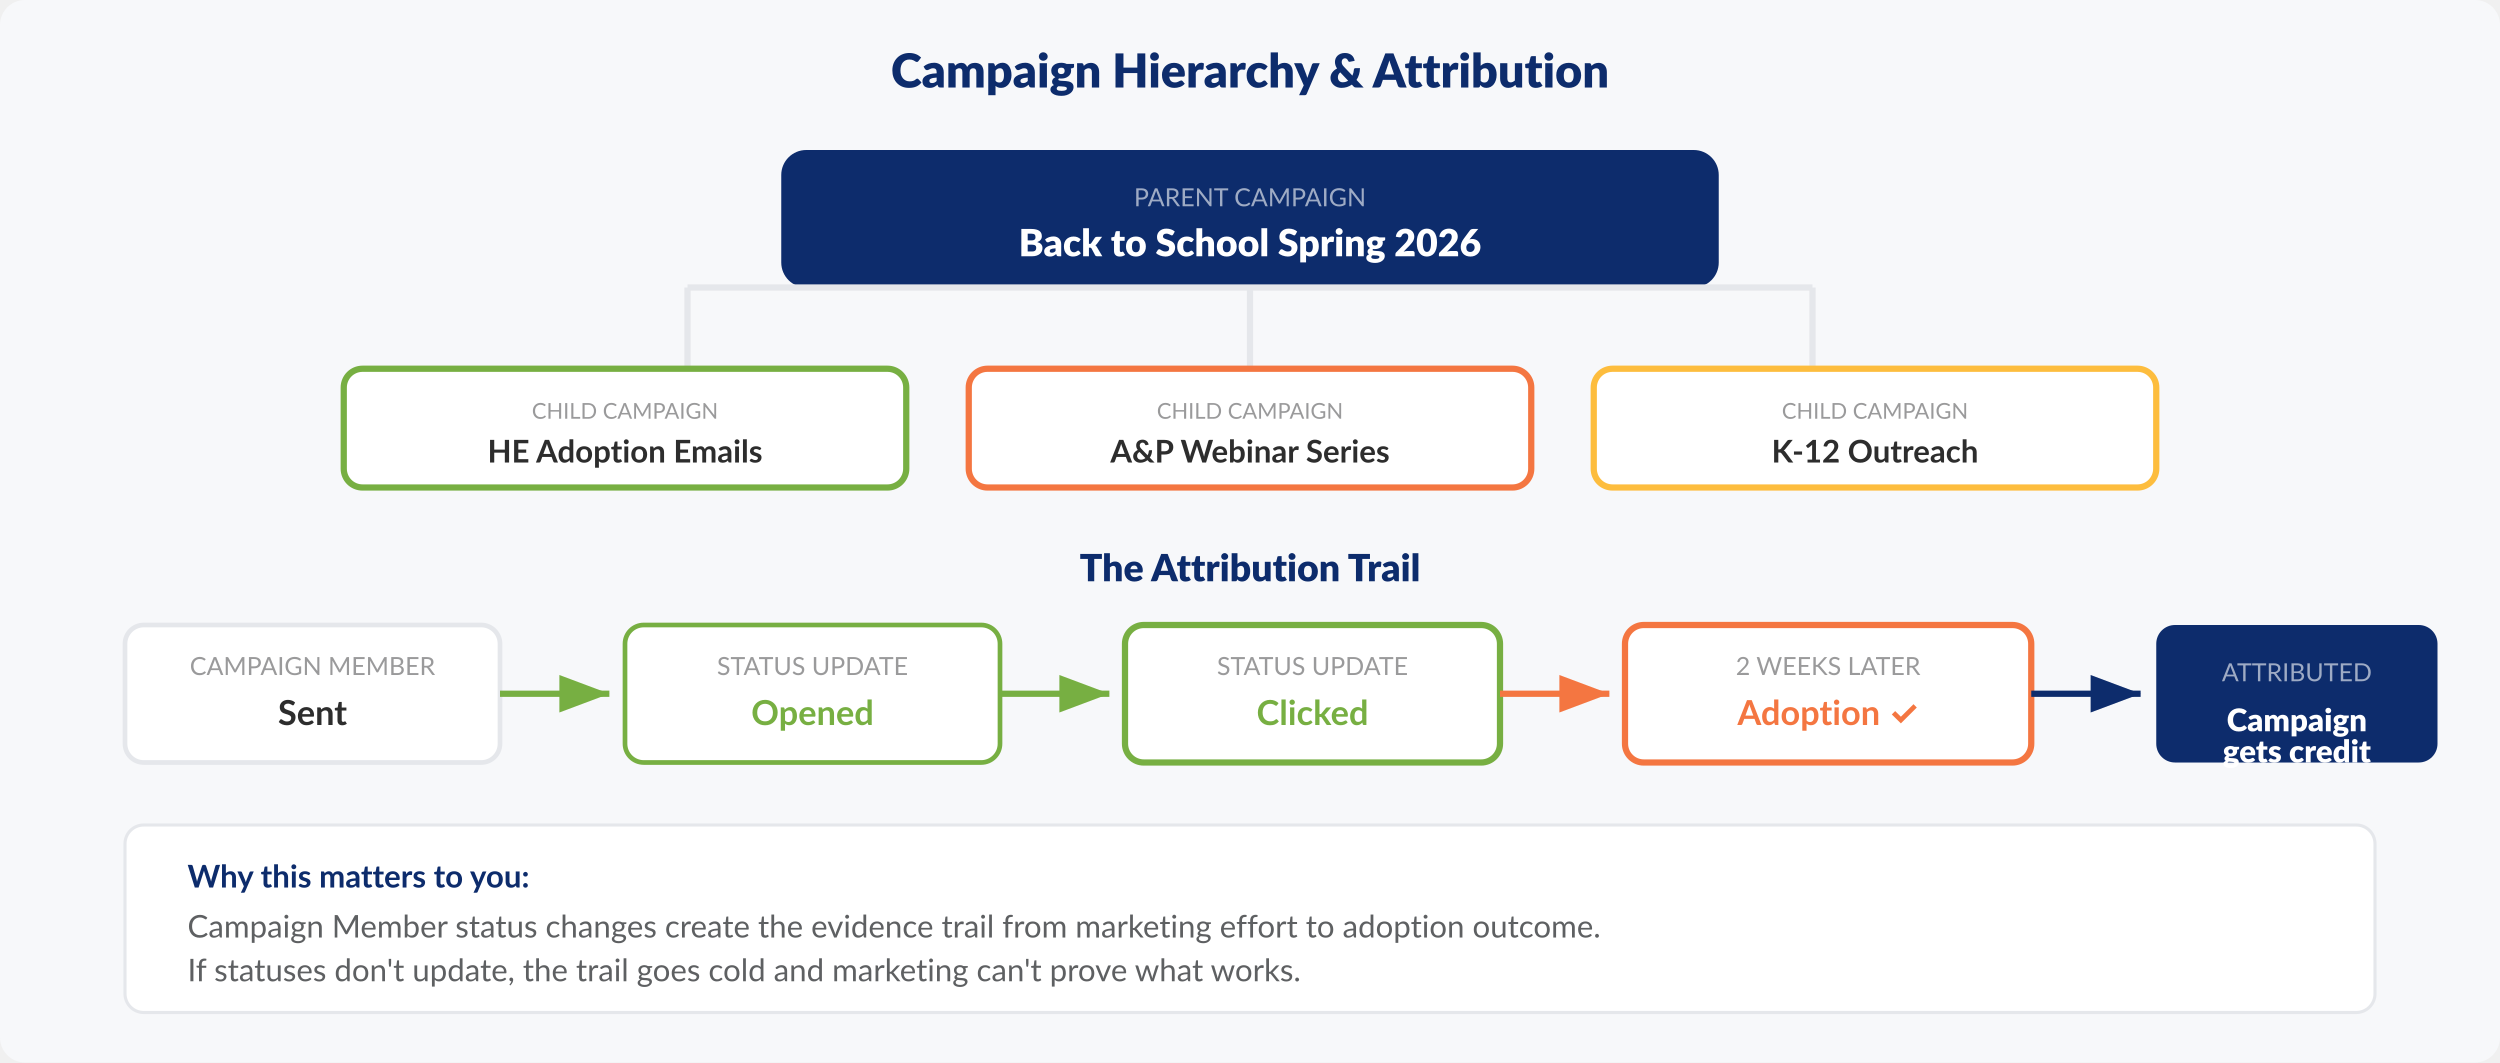
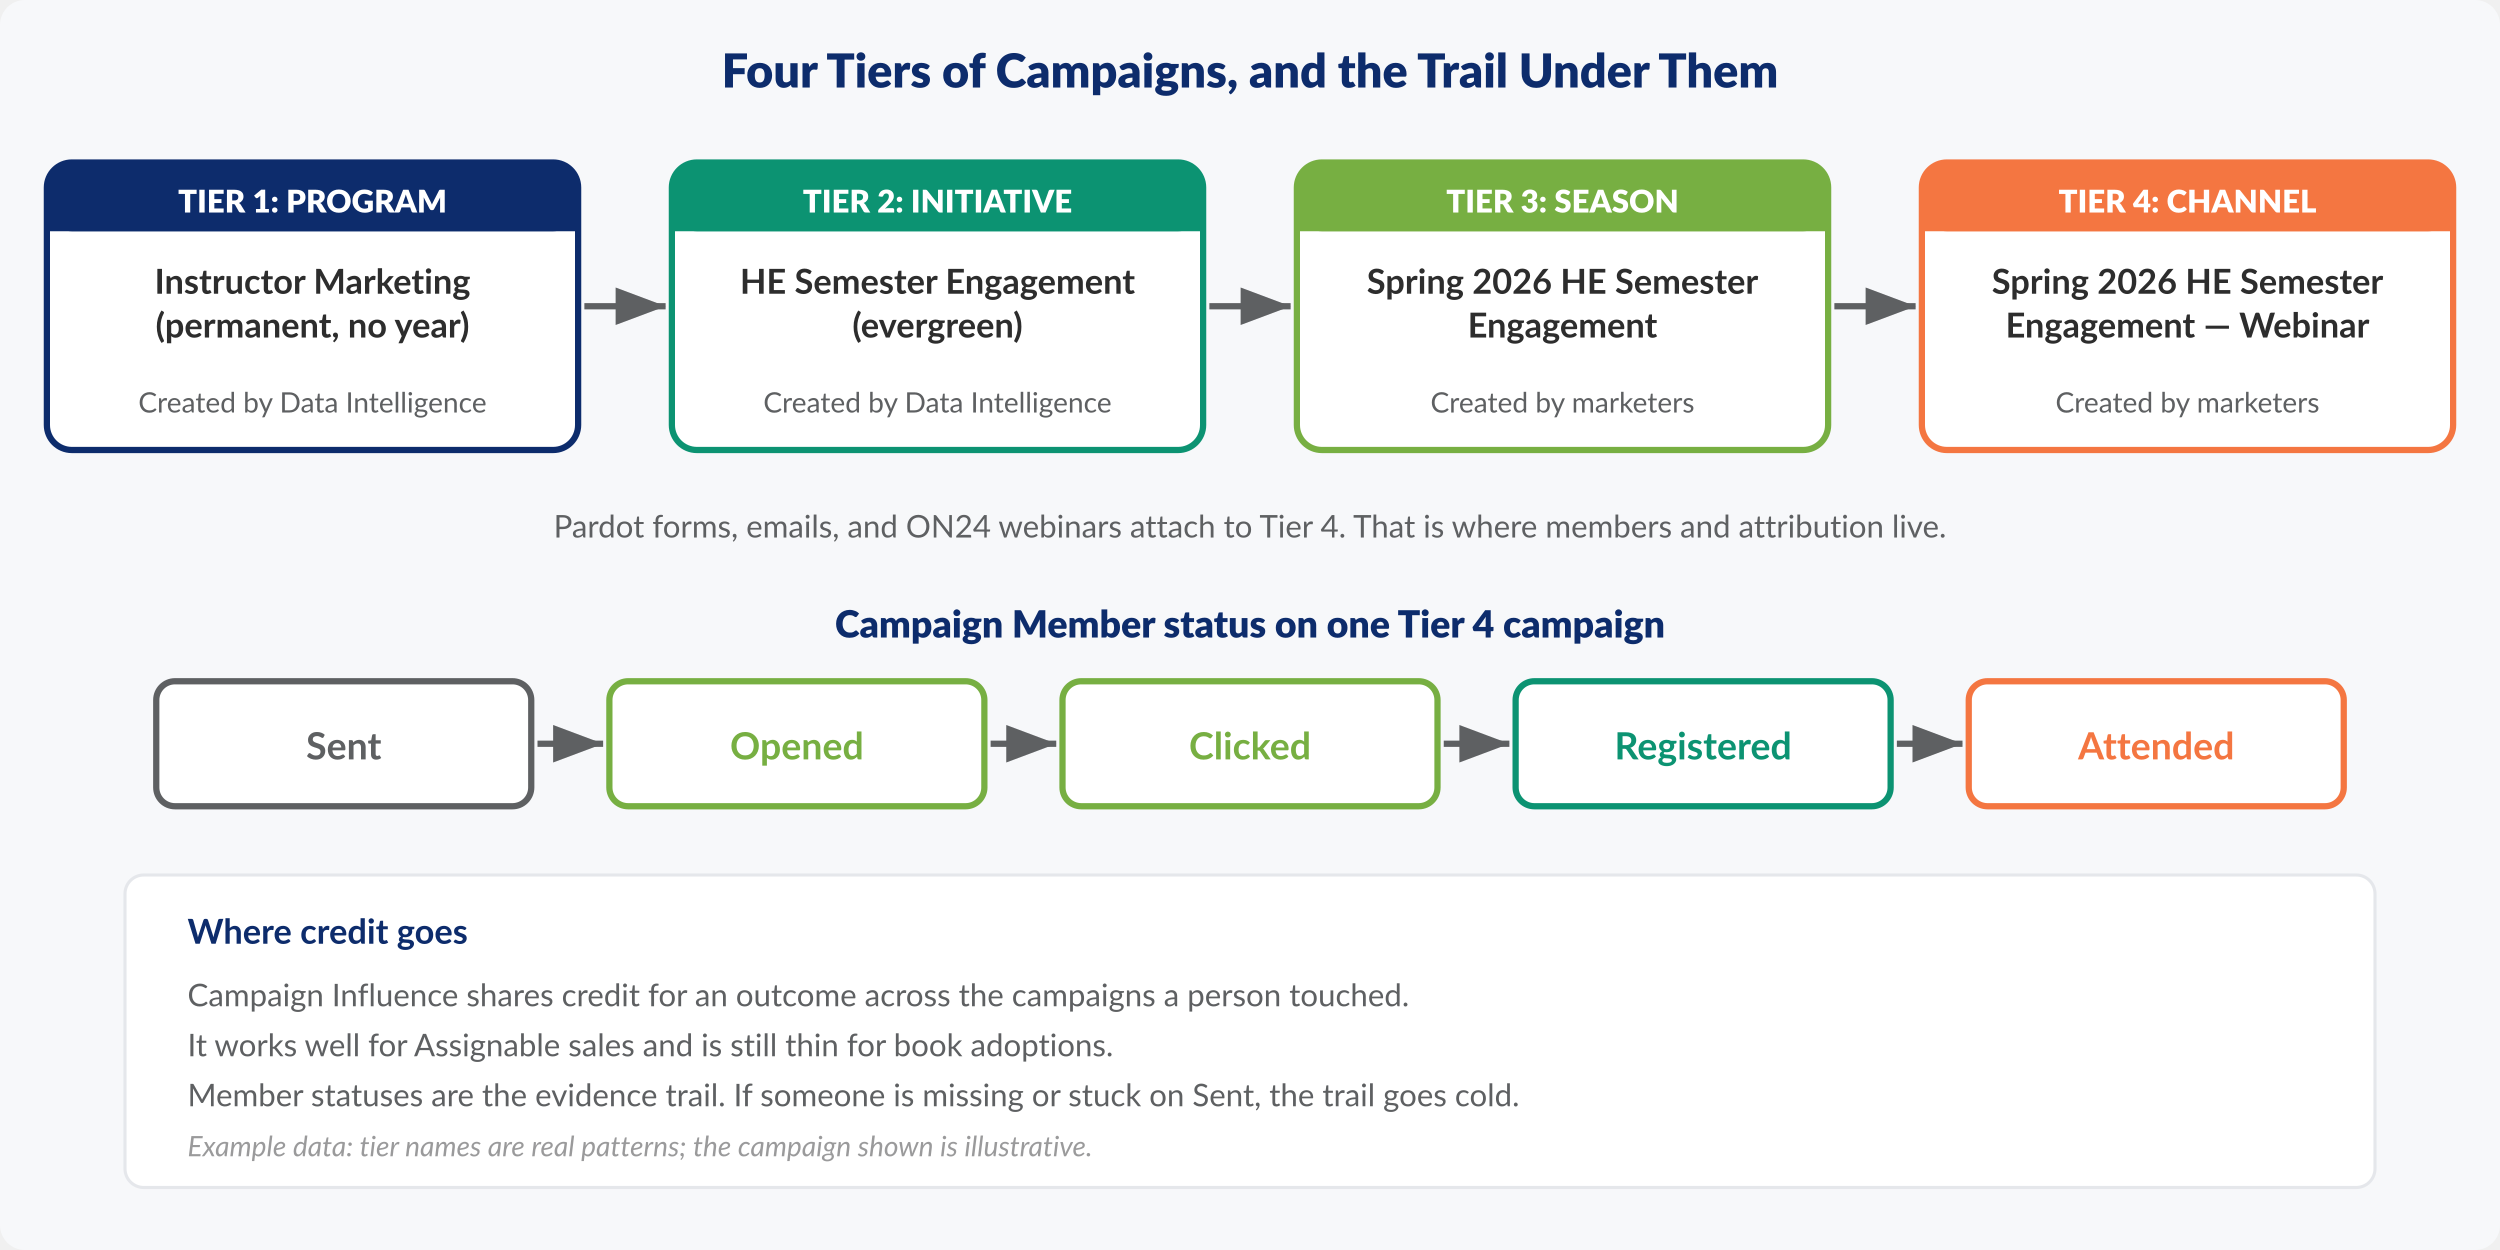
- <svg xmlns="http://www.w3.org/2000/svg" viewBox="0 0 800 340" font-family="Lato, -apple-system, sans-serif">
-   <rect width="800" height="340" fill="#F7F8FA" rx="8" />
-   <text x="400" y="28" fill="#0D2C6C" font-size="15" font-weight="900" text-anchor="middle">Campaign Hierarchy &amp; Attribution</text>
-   <rect x="250" y="48" width="300" height="44" rx="8" fill="#0D2C6C" />
-   <text x="400" y="66" fill="rgba(255,255,255,0.6)" font-size="8" text-anchor="middle">PARENT CAMPAIGN</text>
-   <text x="400" y="82" fill="#fff" font-size="12" font-weight="900" text-anchor="middle">Back to School Spring 2026</text>
-   <line x1="220" y1="92" x2="220" y2="118" stroke="#E5E7EB" stroke-width="2" />
-   <line x1="400" y1="92" x2="400" y2="118" stroke="#E5E7EB" stroke-width="2" />
-   <line x1="580" y1="92" x2="580" y2="118" stroke="#E5E7EB" stroke-width="2" />
-   <line x1="220" y1="92" x2="580" y2="92" stroke="#E5E7EB" stroke-width="2" />
-   <rect x="110" y="118" width="180" height="38" rx="6" fill="#fff" stroke="#77AF42" stroke-width="2" />
-   <text x="200" y="134" fill="#9A9A9B" font-size="7" text-anchor="middle">CHILD CAMPAIGN</text>
-   <text x="200" y="148" fill="#2d2d2d" font-size="10" font-weight="700" text-anchor="middle">HE Adoption Emails</text>
-   <rect x="310" y="118" width="180" height="38" rx="6" fill="#fff" stroke="#F47641" stroke-width="2" />
-   <text x="400" y="134" fill="#9A9A9B" font-size="7" text-anchor="middle">CHILD CAMPAIGN</text>
-   <text x="400" y="148" fill="#2d2d2d" font-size="10" font-weight="700" text-anchor="middle">A&amp;P Webinar Series</text>
-   <rect x="510" y="118" width="180" height="38" rx="6" fill="#fff" stroke="#FDBD3E" stroke-width="2" />
-   <text x="600" y="134" fill="#9A9A9B" font-size="7" text-anchor="middle">CHILD CAMPAIGN</text>
-   <text x="600" y="148" fill="#2d2d2d" font-size="10" font-weight="700" text-anchor="middle">K-12 Outreach</text>
-   <text x="400" y="186" fill="#0D2C6C" font-size="12" font-weight="900" text-anchor="middle">The Attribution Trail</text>
-   <rect x="40" y="200" width="120" height="44" rx="6" fill="#fff" stroke="#E5E7EB" stroke-width="1.5" />
-   <text x="100" y="216" fill="#9A9A9B" font-size="8" text-anchor="middle">CAMPAIGN MEMBER</text>
-   <text x="100" y="232" fill="#2d2d2d" font-size="11" font-weight="700" text-anchor="middle">Sent</text>
-   <line x1="160" y1="222" x2="195" y2="222" stroke="#77AF42" stroke-width="2" marker-end="url(#attrArr)" />
-   <rect x="200" y="200" width="120" height="44" rx="6" fill="#fff" stroke="#77AF42" stroke-width="1.5" />
-   <text x="260" y="216" fill="#9A9A9B" font-size="8" text-anchor="middle">STATUS UPDATE</text>
-   <text x="260" y="232" fill="#77AF42" font-size="11" font-weight="700" text-anchor="middle">Opened</text>
-   <line x1="320" y1="222" x2="355" y2="222" stroke="#77AF42" stroke-width="2" marker-end="url(#attrArr)" />
-   <rect x="360" y="200" width="120" height="44" rx="6" fill="#fff" stroke="#77AF42" stroke-width="2" />
-   <text x="420" y="216" fill="#9A9A9B" font-size="8" text-anchor="middle">STATUS UPDATE</text>
-   <text x="420" y="232" fill="#77AF42" font-size="11" font-weight="700" text-anchor="middle">Clicked</text>
-   <line x1="480" y1="222" x2="515" y2="222" stroke="#F47641" stroke-width="2" marker-end="url(#attrArrO)" />
-   <rect x="520" y="200" width="130" height="44" rx="6" fill="#fff" stroke="#F47641" stroke-width="2" />
-   <text x="585" y="216" fill="#9A9A9B" font-size="8" text-anchor="middle">2 WEEKS LATER</text>
-   <text x="585" y="232" fill="#F47641" font-size="11" font-weight="700" text-anchor="middle">Adoption ✓</text>
-   <line x1="650" y1="222" x2="685" y2="222" stroke="#0D2C6C" stroke-width="2" marker-end="url(#attrArrB)" />
-   <rect x="690" y="200" width="90" height="44" rx="6" fill="#0D2C6C" />
-   <text x="735" y="218" fill="rgba(255,255,255,0.6)" font-size="8" text-anchor="middle">ATTRIBUTED</text>
-   <text x="735" y="234" fill="#fff" font-size="10" font-weight="900" text-anchor="middle">Campaign</text>
-   <text x="735" y="244" fill="#fff" font-size="10" font-weight="900" text-anchor="middle">gets credit</text>
-   <rect x="40" y="264" width="720" height="60" rx="6" fill="#fff" stroke="#E5E7EB" stroke-width="1" />
-   <text x="60" y="284" fill="#0D2C6C" font-size="10" font-weight="700">Why this matters to you:</text>
-   <text x="60" y="300" fill="#5E6062" font-size="10">Campaign Member status changes create the evidence trail from marketing effort to adoption outcome.</text>
-   <text x="60" y="314" fill="#5E6062" font-size="10">If statuses don't update, the trail goes cold and marketing can't prove what works.</text>
+ <svg xmlns="http://www.w3.org/2000/svg" viewBox="0 0 800 400" font-family="Lato, -apple-system, sans-serif">
+   <rect width="800" height="400" fill="#F7F8FA" rx="8" />
+   <text x="400" y="28" fill="#0D2C6C" font-size="15" font-weight="900" text-anchor="middle">Four Tiers of Campaigns, and the Trail Under Them</text>
+   <rect x="15" y="52" width="170" height="92" rx="8" fill="#fff" stroke="#0D2C6C" stroke-width="2" />
+   <rect x="15" y="52" width="170" height="22" rx="8" fill="#0D2C6C" />
+   <rect x="15" y="64" width="170" height="10" fill="#0D2C6C" />
+   <text x="100" y="68" fill="#fff" font-size="10" font-weight="900" text-anchor="middle">TIER 1: PROGRAM</text>
+   <text x="100" y="94" fill="#2d2d2d" font-size="11" font-weight="700" text-anchor="middle">Instructor Marketing</text>
+   <text x="100" y="108" fill="#2d2d2d" font-size="11" font-weight="700" text-anchor="middle">(permanent, no year)</text>
+   <text x="100" y="132" fill="#5E6062" font-size="9" text-anchor="middle">Created by Data Intelligence</text>
+   <rect x="215" y="52" width="170" height="92" rx="8" fill="#fff" stroke="#0C9372" stroke-width="2" />
+   <rect x="215" y="52" width="170" height="22" rx="8" fill="#0C9372" />
+   <rect x="215" y="64" width="170" height="10" fill="#0C9372" />
+   <text x="300" y="68" fill="#fff" font-size="10" font-weight="900" text-anchor="middle">TIER 2: INITIATIVE</text>
+   <text x="300" y="94" fill="#2d2d2d" font-size="11" font-weight="700" text-anchor="middle">HE Semester Engagement</text>
+   <text x="300" y="108" fill="#2d2d2d" font-size="11" font-weight="700" text-anchor="middle">(evergreen)</text>
+   <text x="300" y="132" fill="#5E6062" font-size="9" text-anchor="middle">Created by Data Intelligence</text>
+   <rect x="415" y="52" width="170" height="92" rx="8" fill="#fff" stroke="#77AF42" stroke-width="2" />
+   <rect x="415" y="52" width="170" height="22" rx="8" fill="#77AF42" />
+   <rect x="415" y="64" width="170" height="10" fill="#77AF42" />
+   <text x="500" y="68" fill="#fff" font-size="10" font-weight="900" text-anchor="middle">TIER 3: SEASON</text>
+   <text x="500" y="94" fill="#2d2d2d" font-size="11" font-weight="700" text-anchor="middle">Spring 2026 HE Semester</text>
+   <text x="500" y="108" fill="#2d2d2d" font-size="11" font-weight="700" text-anchor="middle">Engagement</text>
+   <text x="500" y="132" fill="#5E6062" font-size="9" text-anchor="middle">Created by marketers</text>
+   <rect x="615" y="52" width="170" height="92" rx="8" fill="#fff" stroke="#F47641" stroke-width="2" />
+   <rect x="615" y="52" width="170" height="22" rx="8" fill="#F47641" />
+   <rect x="615" y="64" width="170" height="10" fill="#F47641" />
+   <text x="700" y="68" fill="#fff" font-size="10" font-weight="900" text-anchor="middle">TIER 4: CHANNEL</text>
+   <text x="700" y="94" fill="#2d2d2d" font-size="11" font-weight="700" text-anchor="middle">Spring 2026 HE Semester</text>
+   <text x="700" y="108" fill="#2d2d2d" font-size="11" font-weight="700" text-anchor="middle">Engagement — Webinar</text>
+   <text x="700" y="132" fill="#5E6062" font-size="9" text-anchor="middle">Created by marketers</text>
+   <line x1="187" y1="98" x2="213" y2="98" stroke="#5E6062" stroke-width="2" marker-end="url(#arr)" />
+   <line x1="387" y1="98" x2="413" y2="98" stroke="#5E6062" stroke-width="2" marker-end="url(#arr)" />
+   <line x1="587" y1="98" x2="613" y2="98" stroke="#5E6062" stroke-width="2" marker-end="url(#arr)" />
+   <text x="400" y="172" fill="#5E6062" font-size="10" text-anchor="middle">Pardot forms, emails, and ON24 webinars attach to Tier 4. That is where members and attribution live.</text>
+   <text x="400" y="204" fill="#0D2C6C" font-size="12" font-weight="900" text-anchor="middle">Campaign Member status on one Tier 4 campaign</text>
+   <rect x="50" y="218" width="120" height="40" rx="6" fill="#fff" stroke="#5E6062" stroke-width="2" />
+   <text x="110" y="243" fill="#5E6062" font-size="12" font-weight="700" text-anchor="middle">Sent</text>
+   <line x1="172" y1="238" x2="193" y2="238" stroke="#5E6062" stroke-width="2" marker-end="url(#arr)" />
+   <rect x="195" y="218" width="120" height="40" rx="6" fill="#fff" stroke="#77AF42" stroke-width="2" />
+   <text x="255" y="243" fill="#77AF42" font-size="12" font-weight="700" text-anchor="middle">Opened</text>
+   <line x1="317" y1="238" x2="338" y2="238" stroke="#5E6062" stroke-width="2" marker-end="url(#arr)" />
+   <rect x="340" y="218" width="120" height="40" rx="6" fill="#fff" stroke="#77AF42" stroke-width="2" />
+   <text x="400" y="243" fill="#77AF42" font-size="12" font-weight="700" text-anchor="middle">Clicked</text>
+   <line x1="462" y1="238" x2="483" y2="238" stroke="#5E6062" stroke-width="2" marker-end="url(#arr)" />
+   <rect x="485" y="218" width="120" height="40" rx="6" fill="#fff" stroke="#0C9372" stroke-width="2" />
+   <text x="545" y="243" fill="#0C9372" font-size="12" font-weight="700" text-anchor="middle">Registered</text>
+   <line x1="607" y1="238" x2="628" y2="238" stroke="#5E6062" stroke-width="2" marker-end="url(#arr)" />
+   <rect x="630" y="218" width="120" height="40" rx="6" fill="#fff" stroke="#F47641" stroke-width="2" />
+   <text x="690" y="243" fill="#F47641" font-size="12" font-weight="700" text-anchor="middle">Attended</text>
+   <rect x="40" y="280" width="720" height="100" rx="6" fill="#fff" stroke="#E5E7EB" stroke-width="1" />
+   <text x="60" y="302" fill="#0D2C6C" font-size="11" font-weight="700">Where credit goes</text>
+   <text x="60" y="322" fill="#5E6062" font-size="10">Campaign Influence shares credit for an outcome across the campaigns a person touched.</text>
+   <text x="60" y="338" fill="#5E6062" font-size="10">It works well for Assignable sales and is still thin for book adoptions.</text>
+   <text x="60" y="354" fill="#5E6062" font-size="10">Member statuses are the evidence trail. If someone is missing or stuck on Sent, the trail goes cold.</text>
+   <text x="60" y="370" fill="#9A9A9B" font-size="9" font-style="italic">Example data: tier names are real patterns; the campaign shown is illustrative.</text>
  <defs>
-     <marker id="attrArr" markerWidth="8" markerHeight="6" refX="8" refY="3" orient="auto">
-       <polygon points="0 0, 8 3, 0 6" fill="#77AF42" />
-     </marker>
-     <marker id="attrArrO" markerWidth="8" markerHeight="6" refX="8" refY="3" orient="auto">
-       <polygon points="0 0, 8 3, 0 6" fill="#F47641" />
-     </marker>
-     <marker id="attrArrB" markerWidth="8" markerHeight="6" refX="8" refY="3" orient="auto">
-       <polygon points="0 0, 8 3, 0 6" fill="#0D2C6C" />
+     <marker id="arr" markerWidth="8" markerHeight="6" refX="8" refY="3" orient="auto">
+       <polygon points="0 0, 8 3, 0 6" fill="#5E6062" />
    </marker>
  </defs>
</svg>
